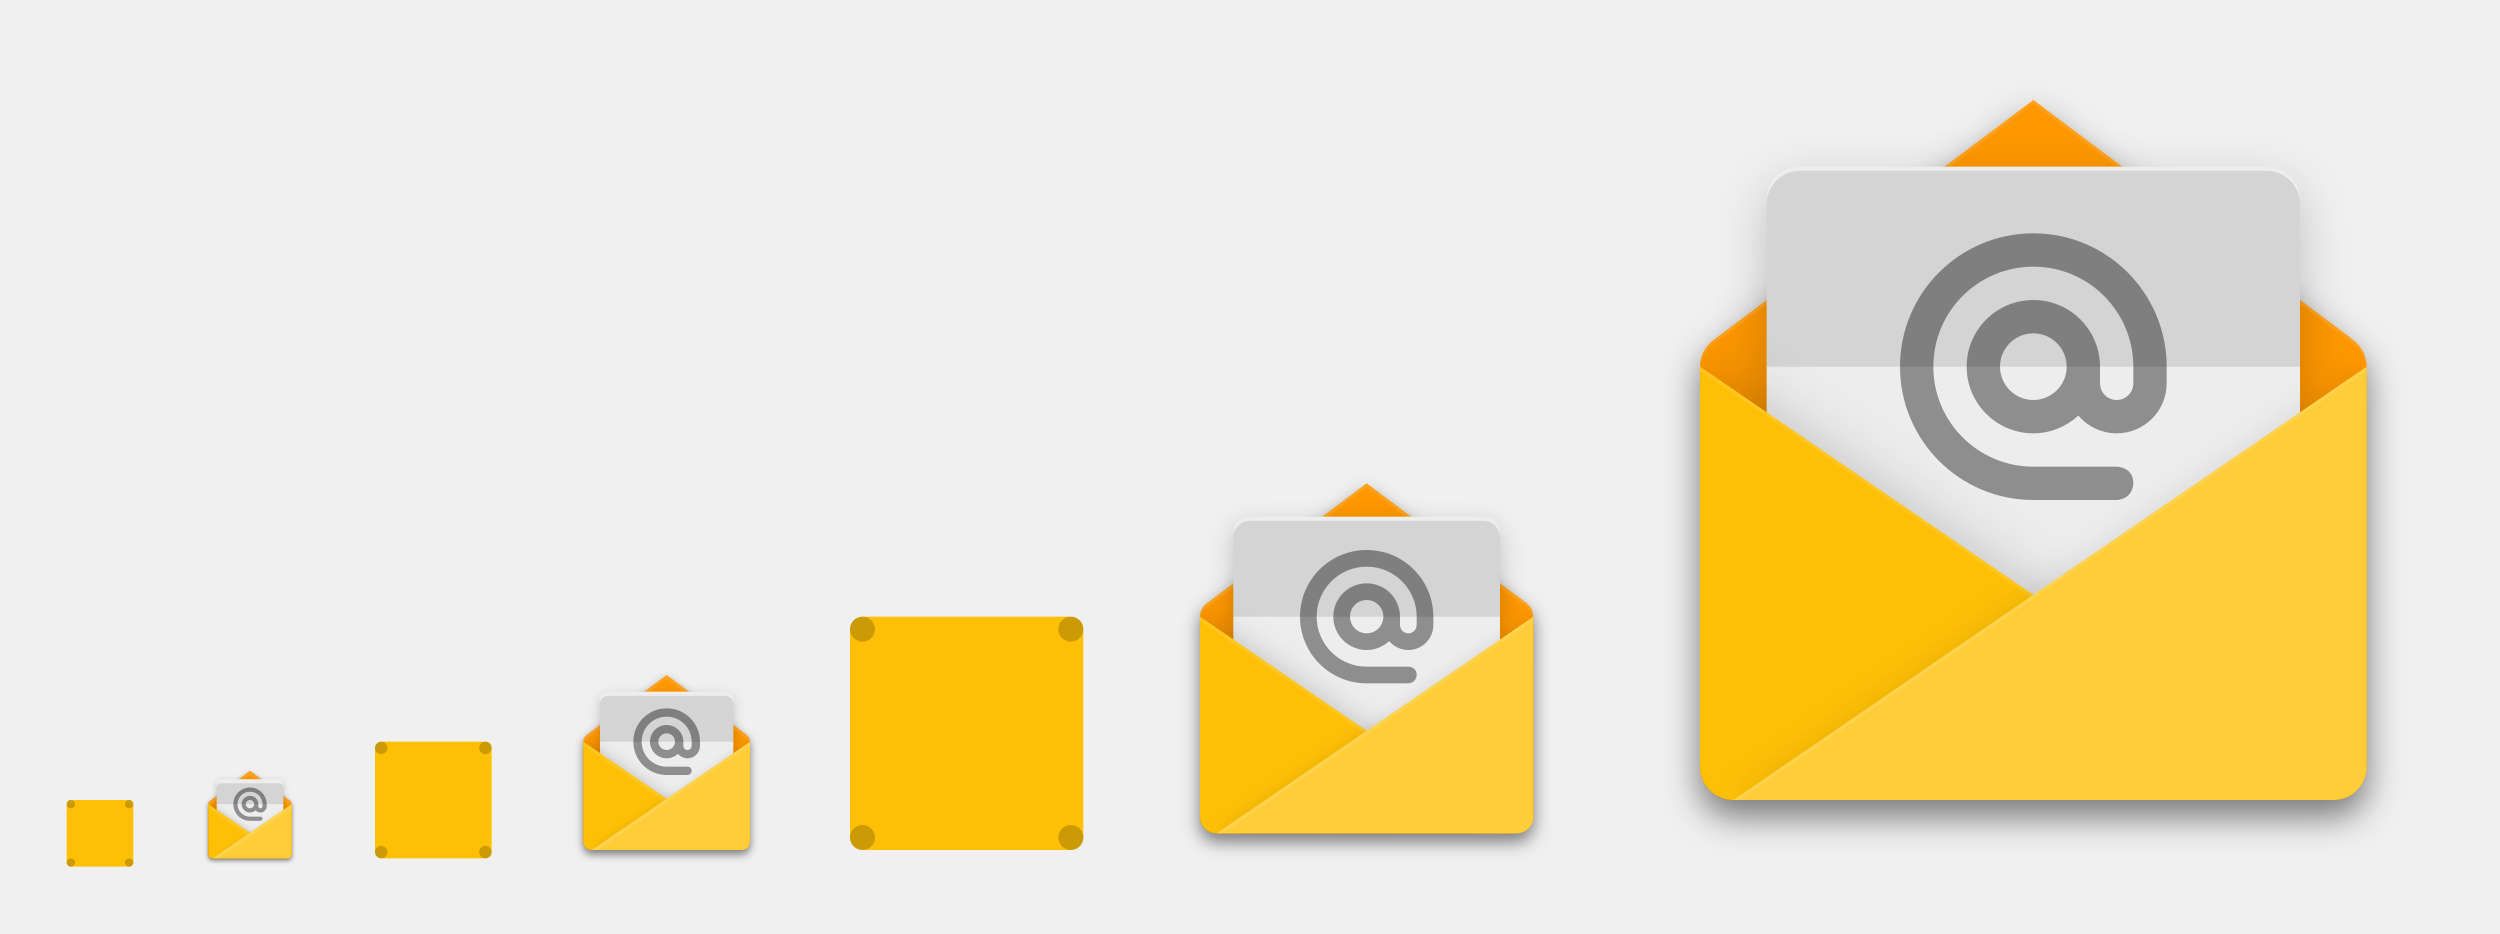
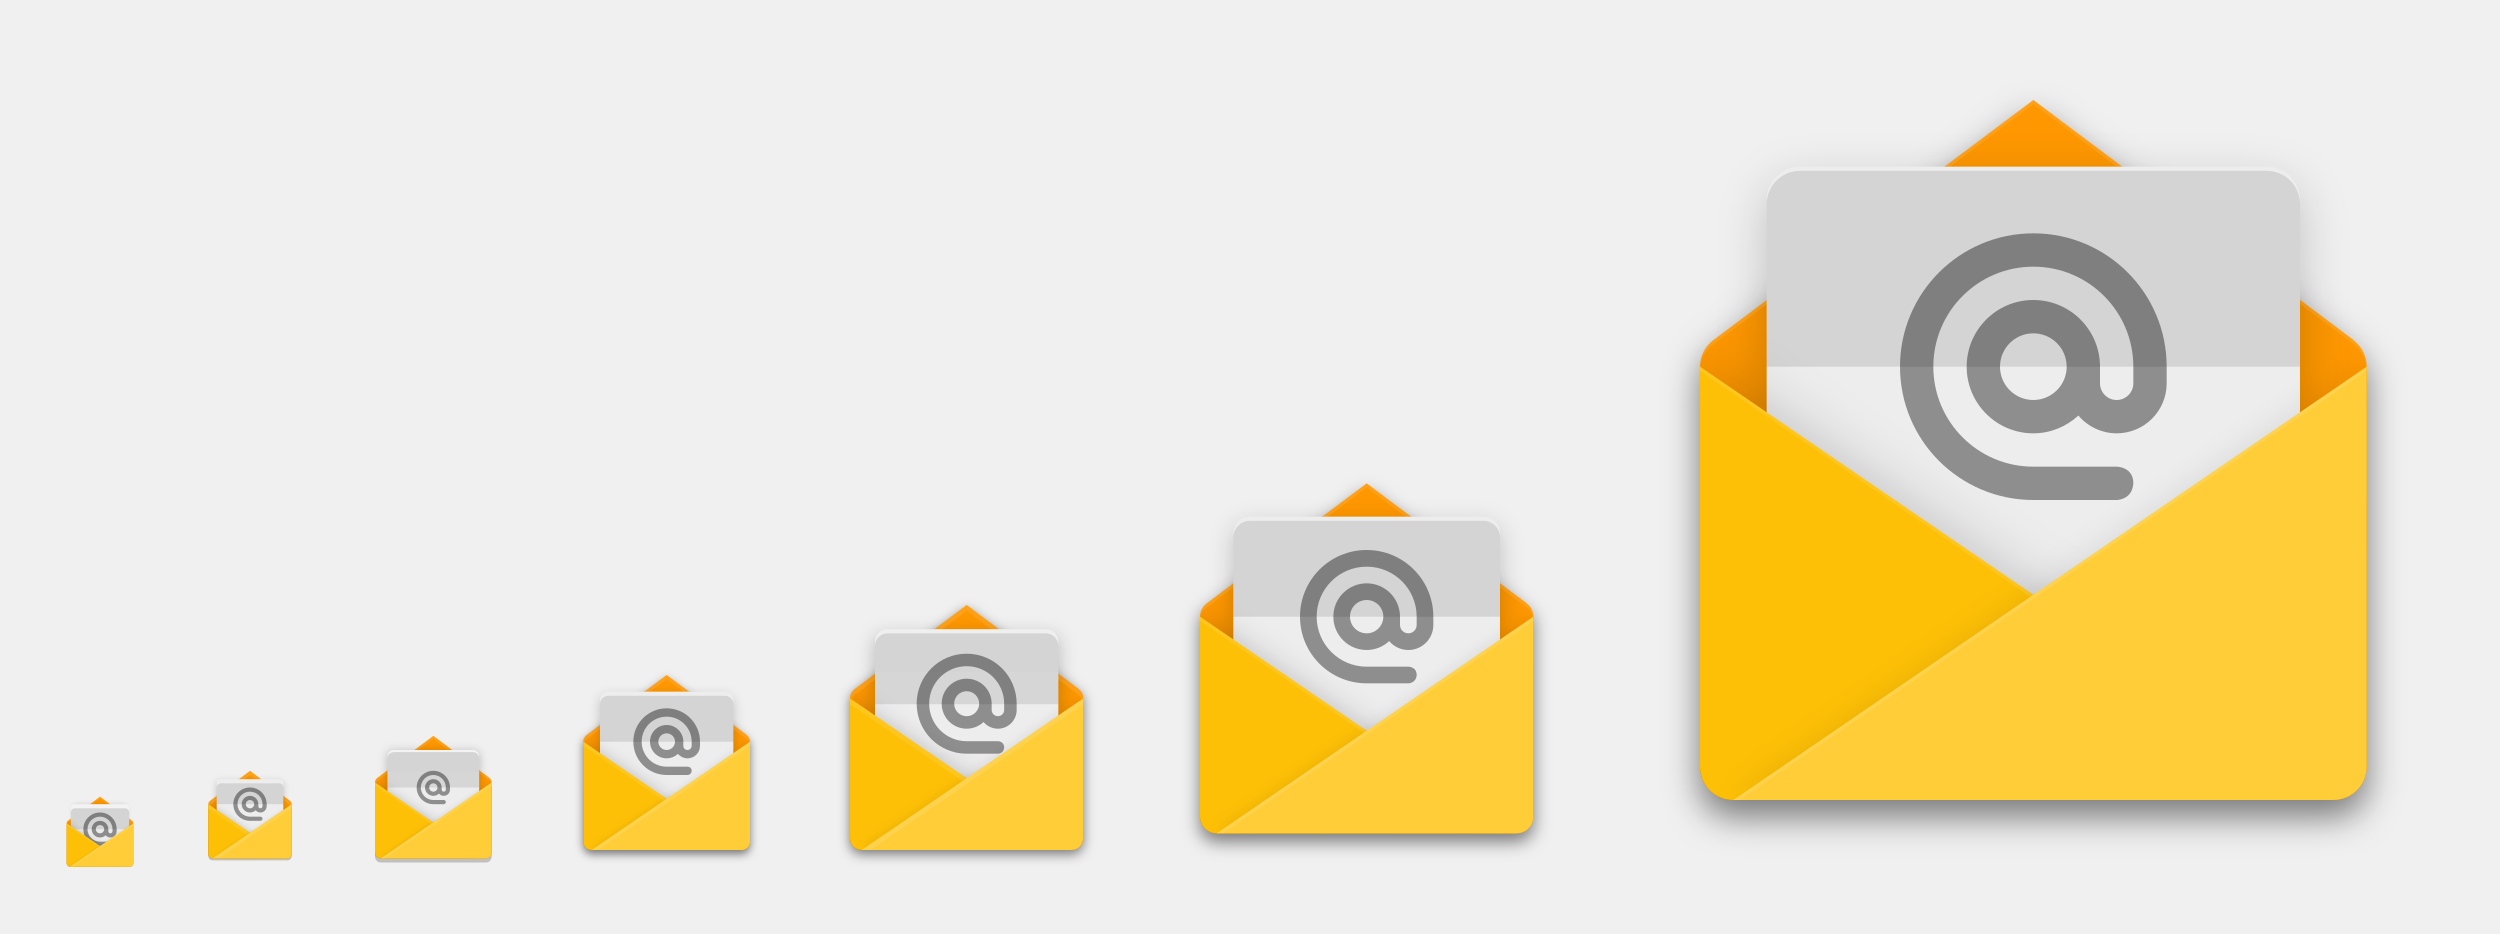
<svg xmlns="http://www.w3.org/2000/svg" width="600" height="224" id="svg11300" version="1.0" style="display:inline;enable-background:new">
  <defs id="defs3">
    <filter style="color-interpolation-filters:sRGB" id="filter4434" x="-0.061" width="1.123" y="-0.059" height="1.117">
      <feGaussianBlur stdDeviation="1.025" id="feGaussianBlur4436" />
    </filter>
    <clipPath clipPathUnits="userSpaceOnUse" id="clipPath4446">
      <path id="path4448" d="m 160,238 -19.09,14.324 c -0.041,0.027 -0.078,0.058 -0.117,0.088 l -0.023,0.018 0,0.002 C 140.304,252.797 140,253.359 140,254 l 0,24 c 0,1.108 0.892,2 2,2 l 36,0 c 1.108,0 2,-0.892 2,-2 l 0,-24 c 0,-0.655 -0.317,-1.229 -0.801,-1.594 l 0.008,-0.012 L 160,238 Z" style="fill:#fe9700;fill-opacity:1;stroke:none" />
    </clipPath>
    <filter style="color-interpolation-filters:sRGB" id="filter4456" x="-0.103" width="1.206" y="-0.144" height="1.288">
      <feGaussianBlur stdDeviation="1.801" id="feGaussianBlur4458" />
    </filter>
    <filter style="color-interpolation-filters:sRGB" id="filter4507" x="-0.109" width="1.218" y="-0.134" height="1.268">
      <feGaussianBlur stdDeviation="1.45" id="feGaussianBlur4509" />
    </filter>
    <filter style="color-interpolation-filters:sRGB" id="filter4524" x="-0.051" width="1.103" y="-0.072" height="1.144">
      <feGaussianBlur stdDeviation="0.9" id="feGaussianBlur4526" />
+     </filter>
+     <filter style="color-interpolation-filters:sRGB" id="filter4405" x="-0.062" width="1.123" y="-0.059" height="1.117">
+       <feGaussianBlur stdDeviation="1.435" id="feGaussianBlur4407" />
    </filter>
  </defs>
  <g style="display:inline" id="layer1" transform="translate(0,-76)">
    <g style="display:none" id="layer7">
      <text y="59.745" xml:space="preserve" x="15.007" style="font-style:normal;font-variant:normal;font-weight:normal;font-stretch:normal;font-size:18px;font-family:'DejaVu Sans';-inkscape-font-specification:'DejaVu Sans';display:inline;fill:#000000;fill-opacity:1;stroke:none;enable-background:new" id="context">
        <tspan style="font-style:normal;font-variant:normal;font-weight:normal;font-stretch:normal;font-family:'DejaVu Sans';-inkscape-font-specification:'DejaVu Sans'" y="59.745" x="15.007" id="tspan3933">apps</tspan>
      </text>
      <text y="59.745" xml:space="preserve" x="142.488" style="font-style:normal;font-variant:normal;font-weight:bold;font-stretch:normal;font-size:18px;line-height:125%;font-family:'DejaVu Sans';-inkscape-font-specification:'DejaVu Sans Bold';text-align:start;writing-mode:lr-tb;text-anchor:start;display:inline;fill:#000000;fill-opacity:1;stroke:none;enable-background:new" id="icon-name">
        <tspan style="font-style:normal;font-variant:normal;font-weight:bold;font-stretch:normal;font-size:18px;font-family:'DejaVu Sans';-inkscape-font-specification:'DejaVu Sans Bold'" y="59.745" x="142.488" id="tspan3937">internet-mail</tspan>
      </text>
      <rect style="display:inline;overflow:visible;visibility:visible;fill:#e9e9e9;fill-opacity:1;fill-rule:nonzero;stroke:none;stroke-width:2;marker:none;enable-background:accumulate" id="rect16x16" width="16" height="16" x="-32" y="268" transform="scale(-1,1)" />
      <rect style="display:inline;overflow:visible;visibility:visible;fill:#e9e9e9;fill-opacity:1;fill-rule:nonzero;stroke:none;stroke-width:2;marker:none;enable-background:accumulate" id="rect24x24" width="24" height="24" x="-72" y="260" transform="scale(-1,1)" />
      <rect style="display:inline;overflow:visible;visibility:visible;fill:#e9e9e9;fill-opacity:1;fill-rule:nonzero;stroke:none;stroke-width:2;marker:none;enable-background:accumulate" id="rect32x32" width="32" height="32" x="-120" y="252" transform="scale(-1,1)" />
      <rect y="236" x="-184" height="48" width="48" id="rect48x48" style="display:inline;overflow:visible;visibility:visible;fill:#e9e9e9;fill-opacity:1;fill-rule:nonzero;stroke:none;stroke-width:2;marker:none;enable-background:accumulate" transform="scale(-1,1)" />
      <rect style="display:inline;overflow:visible;visibility:visible;fill:#e9e9e9;fill-opacity:1;fill-rule:nonzero;stroke:none;stroke-width:2;marker:none;enable-background:accumulate" id="rect256x256" width="192" height="192" x="-584" y="92" transform="scale(-1,1)" />
      <rect y="188" x="-376" height="96" width="96" id="rect3949" style="display:inline;overflow:visible;visibility:visible;fill:#e9e9e9;fill-opacity:1;fill-rule:nonzero;stroke:none;stroke-width:2;marker:none;enable-background:accumulate" transform="scale(-1,1)" />
      <rect style="display:inline;overflow:visible;visibility:visible;fill:#e9e9e9;fill-opacity:1;fill-rule:nonzero;stroke:none;stroke-width:2;marker:none;enable-background:accumulate" id="rect3951" width="64" height="64" x="-264" y="220" transform="scale(-1,1)" />
    </g>
    <g id="layer6" style="display:inline">
-       <rect ry="3" rx="3" y="-260" x="-280" height="56" width="56" id="rect4229" style="fill:#fec006;fill-opacity:1;stroke:none" transform="matrix(0,-1,-1,0,0,0)" />
-       <path d="m 42,8 a 2,2 0 0 1 -2,2 2,2 0 0 1 -2,-2 2,2 0 0 1 2,-2 2,2 0 0 1 2,2 z" id="path4231" style="opacity:0.2;fill:#000000;fill-opacity:1;stroke:none" transform="matrix(1.5,0,0,1.5,197,215)" />
-       <path transform="matrix(1.5,0,0,1.5,147,215)" style="opacity:0.2;fill:#000000;fill-opacity:1;stroke:none" id="path4233" d="m 42,8 a 2,2 0 0 1 -2,2 2,2 0 0 1 -2,-2 2,2 0 0 1 2,-2 2,2 0 0 1 2,2 z" />
-       <path d="m 42,8 a 2,2 0 0 1 -2,2 2,2 0 0 1 -2,-2 2,2 0 0 1 2,-2 2,2 0 0 1 2,2 z" id="path4235" style="opacity:0.2;fill:#000000;fill-opacity:1;stroke:none" transform="matrix(1.5,0,0,1.5,147,265)" />
-       <path transform="matrix(1.5,0,0,1.5,197,265)" style="opacity:0.2;fill:#000000;fill-opacity:1;stroke:none" id="path4237" d="m 42,8 a 2,2 0 0 1 -2,2 2,2 0 0 1 -2,-2 2,2 0 0 1 2,-2 2,2 0 0 1 2,2 z" />
-       <rect transform="matrix(0,-1,-1,0,0,0)" style="fill:#fec006;fill-opacity:1;stroke:none" id="rect4255" width="28" height="28" x="-282" y="-118" rx="1.5" ry="1.5" />
-       <path transform="matrix(0.75,0,0,0.75,86.5,249.5)" style="opacity:0.2;fill:#000000;fill-opacity:1;stroke:none" id="path4257" d="m 42,8 a 2,2 0 0 1 -2,2 2,2 0 0 1 -2,-2 2,2 0 0 1 2,-2 2,2 0 0 1 2,2 z" />
-       <path d="m 42,8 a 2,2 0 0 1 -2,2 2,2 0 0 1 -2,-2 2,2 0 0 1 2,-2 2,2 0 0 1 2,2 z" id="path4259" style="opacity:0.2;fill:#000000;fill-opacity:1;stroke:none" transform="matrix(0.75,0,0,0.75,61.5,249.5)" />
-       <path transform="matrix(0.75,0,0,0.75,61.5,274.5)" style="opacity:0.2;fill:#000000;fill-opacity:1;stroke:none" id="path4261" d="m 42,8 a 2,2 0 0 1 -2,2 2,2 0 0 1 -2,-2 2,2 0 0 1 2,-2 2,2 0 0 1 2,2 z" />
-       <path d="m 42,8 a 2,2 0 0 1 -2,2 2,2 0 0 1 -2,-2 2,2 0 0 1 2,-2 2,2 0 0 1 2,2 z" id="path4263" style="opacity:0.2;fill:#000000;fill-opacity:1;stroke:none" transform="matrix(0.75,0,0,0.75,86.5,274.5)" />
-       <rect transform="matrix(0,-1,-1,0,0,0)" style="display:inline;enable-background:new;fill:#fec006;fill-opacity:1;stroke:none" id="rect4265" width="16" height="16" x="-284" y="-32" rx="1" ry="1" />
-       <path transform="matrix(0.5,0,0,0.5,11,265)" style="display:inline;enable-background:new;opacity:0.2;fill:#000000;fill-opacity:1;stroke:none" id="path4267" d="m 42,8 a 2,2 0 0 1 -2,2 2,2 0 0 1 -2,-2 2,2 0 0 1 2,-2 2,2 0 0 1 2,2 z" />
-       <path d="m 42,8 a 2,2 0 0 1 -2,2 2,2 0 0 1 -2,-2 2,2 0 0 1 2,-2 2,2 0 0 1 2,2 z" id="path4269" style="display:inline;enable-background:new;opacity:0.2;fill:#000000;fill-opacity:1;stroke:none" transform="matrix(0.5,0,0,0.5,-3,265)" />
-       <path transform="matrix(0.5,0,0,0.5,-3,279)" style="display:inline;enable-background:new;opacity:0.2;fill:#000000;fill-opacity:1;stroke:none" id="path4271" d="m 42,8 a 2,2 0 0 1 -2,2 2,2 0 0 1 -2,-2 2,2 0 0 1 2,-2 2,2 0 0 1 2,2 z" />
-       <path d="m 42,8 a 2,2 0 0 1 -2,2 2,2 0 0 1 -2,-2 2,2 0 0 1 2,-2 2,2 0 0 1 2,2 z" id="path4273" style="display:inline;enable-background:new;opacity:0.2;fill:#000000;fill-opacity:1;stroke:none" transform="matrix(0.5,0,0,0.5,11,279)" />
+       <g id="g4425" transform="matrix(0.5,0,0,0.5,-12.00001,142.0002)">
+         <path style="fill:#000000;fill-opacity:1;stroke:none;opacity:0.2" d="m 232,223.2 -26.726,20.054 c -0.058,0.037 -0.11,0.082 -0.164,0.123 l -0.033,0.025 0,0.003 C 204.426,243.916 204,244.704 204,245.6 l 0,33.6 c 0,1.551 1.249,2.8 2.8,2.8 l 50.4,0 c 1.551,0 2.8,-1.249 2.8,-2.8 l 0,-33.6 c 0,-0.917 -0.444,-1.721 -1.121,-2.231 l 0.011,-0.016 L 232,223.2 Z" id="path4459" />
+         <path id="path4428" d="m 232,221.2 -26.726,20.054 c -0.058,0.037 -0.11,0.082 -0.164,0.123 l -0.033,0.025 0,0.003 C 204.426,241.916 204,242.704 204,243.6 l 0,33.6 c 0,1.551 1.249,2.8 2.8,2.8 l 50.4,0 c 1.551,0 2.8,-1.249 2.8,-2.8 l 0,-33.6 c 0,-0.917 -0.444,-1.721 -1.121,-2.231 l 0.011,-0.016 L 232,221.2 Z" style="fill:#fe9700;fill-opacity:1;stroke:none" />
+         <rect style="opacity:0.2;fill:#000000;fill-opacity:1;stroke:none;stroke-width:2;stroke-linecap:round;stroke-linejoin:miter;stroke-miterlimit:4;stroke-dasharray:none;stroke-opacity:1;filter:url(#filter4507)" id="rect4430" width="32" height="26" x="144" y="243" rx="2" ry="2" transform="matrix(1.4,0,0,1.4,8.000008,-112)" />
+         <path id="path4433" d="m 232,221.2 -26.726,20.054 c -0.058,0.037 -0.11,0.082 -0.164,0.123 l -0.033,0.025 0,0.003 C 204.426,241.916 204,242.704 204,243.6 l 0,1.4 c 0,-0.897 0.425,-1.684 1.077,-2.196 l 0,-0.003 0.033,-0.025 c 0.054,-0.042 0.107,-0.086 0.164,-0.123 L 232,222.6 l 26.89,20.152 -0.011,0.016 c 0.678,0.51 1.121,1.314 1.121,2.231 l 0,-1.4 c 0,-0.917 -0.444,-1.721 -1.121,-2.231 l 0.011,-0.016 L 232,221.2 Z" style="opacity:0.1;fill:#ffffff;fill-opacity:1;stroke:none" />
+         <rect ry="2.998" rx="3" y="228" x="210" height="36" width="44" id="rect4435" style="opacity:1;fill:#ebebeb;fill-opacity:1;stroke:none;stroke-width:2;stroke-linecap:round;stroke-linejoin:miter;stroke-miterlimit:4;stroke-dasharray:none;stroke-opacity:1" />
+         <path style="display:inline;opacity:0.1;fill:#ffffff;fill-opacity:1;stroke:none;enable-background:new" d="m 210,254.742 c 0,1.524 1.227,2.75 2.75,2.75 l 38.5,0 c 1.524,0 2.75,-1.226 2.75,-2.75 l 0,-16.462 -44,0 z" id="path4437" />
+         <path clip-path="url(#clipPath4446)" style="opacity:0.2;fill:#000000;fill-opacity:1;stroke:none;filter:url(#filter4456)" d="m 140,254 38,26 -40,4 c -1.103,0.11 -2.157,-0.903 -2,-2 z" id="path4439" transform="matrix(1.4,0,0,1.4,8.000008,-112)" />
+         <path id="path4441" d="m 204,243.6 53.2,36.4 -50.2,0 c -0.2,0 -3,0 -3,-3 z" style="fill:#fec006;fill-opacity:1;stroke:none" />
+         <path transform="matrix(-1.4,0,0,1.4,456,-112)" id="path4443" d="m 140,254 38,26 -40,4 c -1.103,0.11 -2.157,-0.903 -2,-2 z" style="opacity:0.1;fill:#000000;fill-opacity:1;stroke:none;filter:url(#filter4524)" clip-path="url(#clipPath4446)" />
+         <path id="path4445" d="m 257,280 c 3,0 3,-3 3,-3 l 0,-33.4 0,0 -53.2,36.4 z" style="fill:#fecd38;fill-opacity:1;stroke:none" />
+         <path id="path4447" d="m 260,243.6 -53.2,36.4 2.045,0 L 260,245 l 0,-1.4 z" style="opacity:0.1;fill:#ffffff;fill-opacity:1;stroke:none" />
+         <path id="path4449" d="m 204,243.6 0,1.4 26.977,18.457 L 232,262.757 Z" style="opacity:0.1;fill:#ffffff;fill-opacity:1;stroke:none" />
+         <path style="opacity:0.1;fill:#000000;fill-opacity:1;stroke:none;stroke-width:2;stroke-linecap:round;stroke-linejoin:miter;stroke-miterlimit:4;stroke-dasharray:none;stroke-opacity:1" d="m 213,229 c -1.662,0 -3,1.337 -3,2.998 l 0,14.002 44,0 0,-14.002 c 0,-1.661 -1.338,-2.998 -3,-2.998 l -38,0 z" id="path4453" />
+         <path style="opacity:0.4;fill:#ffffff;fill-opacity:1;stroke:none;stroke-width:2;stroke-linecap:round;stroke-linejoin:miter;stroke-miterlimit:4;stroke-dasharray:none;stroke-opacity:1" d="m 213,228 c -1.662,0 -3,1.337 -3,2.998 l 0,1 c 0,-1.661 1.338,-2.998 3,-2.998 l 38,0 c 1.662,0 3,1.337 3,2.998 l 0,-1 c 0,-1.661 -1.338,-2.998 -3,-2.998 l -38,0 z" id="path4455" />
+       </g>
+       <path style="fill:#000000;fill-opacity:1;stroke:none;filter:url(#filter4405);opacity:0.5" d="m 232,222.199 -26.727,20.055 c -0.058,0.037 -0.11,0.082 -0.164,0.123 l -0.031,0.025 0,0.002 C 204.426,242.916 204,243.703 204,244.6 L 204,278 l 0,0.201 c 0,0.1 0.019,0.194 0.029,0.291 0.002,0.017 0.004,0.034 0.006,0.051 0.017,0.139 0.042,0.274 0.078,0.406 0.014,0.056 0.032,0.106 0.049,0.158 0.025,0.074 0.045,0.151 0.076,0.223 0.19,0.467 0.481,0.791 0.801,1.033 0.482,0.392 1.089,0.637 1.762,0.637 l 0.199,0 1.846,0 48.354,0 C 258.75,281 260,279.752 260,278.201 L 260,246 l 0,-1.4 c 0,-0.917 -0.444,-1.72 -1.121,-2.23 l 0.012,-0.016 L 232,222.201 l 0,-0.002 z" id="path4382" />
      <path style="opacity:0.5;fill:#000000;fill-opacity:1;stroke:none;filter:url(#filter4434)" d="m 160,239 -19.09,14.324 c -0.041,0.027 -0.078,0.058 -0.117,0.088 l -0.023,0.018 0,0.002 C 140.304,253.797 140,254.359 140,255 l 0,24 c 0,1.108 0.892,2 2,2 l 36,0 c 1.108,0 2,-0.892 2,-2 l 0,-24 c 0,-0.655 -0.317,-1.229 -0.801,-1.594 l 0.008,-0.012 L 160,239 Z" id="path4553" transform="matrix(2,0,0,2,8,-284)" />
      <path id="path4555" d="m 328,192 -38.18,28.648 c -0.082,0.053 -0.157,0.117 -0.234,0.176 l -0.047,0.035 0,0.004 C 288.608,221.594 288,222.719 288,224 l 0,48 c 0,2.216 1.784,4 4,4 l 72,0 c 2.216,0 4,-1.784 4,-4 l 0,-48 c 0,-1.31 -0.634,-2.459 -1.602,-3.188 l 0.016,-0.023 L 328,192 Z" style="fill:#fe9700;fill-opacity:1;stroke:none" />
      <rect style="opacity:0.2;fill:#000000;fill-opacity:1;stroke:none;stroke-width:2;stroke-linecap:round;stroke-linejoin:miter;stroke-miterlimit:4;stroke-dasharray:none;stroke-opacity:1;filter:url(#filter4507)" id="rect4557" width="32" height="26" x="144" y="243" rx="2" ry="2" transform="matrix(2,0,0,2,8,-284)" />
      <path style="opacity:0.1;fill:#ffffff;fill-opacity:1;stroke:none" d="M 328 116 L 289.82 144.648 C 289.738 144.702 289.664 144.765 289.586 144.824 L 289.539 144.859 L 289.539 144.863 C 288.608 145.594 288 146.719 288 148 L 288 149 C 288 147.719 288.608 146.594 289.539 145.863 L 289.539 145.859 L 289.586 145.824 C 289.664 145.765 289.738 145.702 289.82 145.648 L 328 117 L 366.414 145.789 L 366.398 145.812 C 367.366 146.541 368 147.69 368 149 L 368 148 C 368 146.69 367.366 145.541 366.398 144.812 L 366.414 144.789 L 328 116 z " transform="translate(0,76)" id="path4559" />
      <rect ry="4" rx="4" y="200" x="296" height="52" width="64" id="rect4561" style="opacity:1;fill:#ebebeb;fill-opacity:1;stroke:none;stroke-width:2;stroke-linecap:round;stroke-linejoin:miter;stroke-miterlimit:4;stroke-dasharray:none;stroke-opacity:1" />
      <path style="display:inline;opacity:0.1;fill:#ffffff;fill-opacity:1;stroke:none;enable-background:new" d="m 296,248 c 0,2.216 1.784,4 4,4 l 56,0 c 2.216,0 4,-1.784 4,-4 l 0,-23.945 -64,0 z" id="path4563" />
      <path clip-path="url(#clipPath4446)" style="opacity:0.2;fill:#000000;fill-opacity:1;stroke:none;filter:url(#filter4456)" d="m 140,254 38,26 -40,4 c -1.103,0.11 -2.157,-0.903 -2,-2 z" id="path4565" transform="matrix(2,0,0,2,8,-284)" />
      <path id="path4567" d="m 288,224 76,52 -72,0 c -2.216,0 -4,-1.784 -4,-4 z" style="fill:#fec006;fill-opacity:1;stroke:none" />
      <path transform="matrix(-2,0,0,2,648,-284)" id="path4569" d="m 140,254 38,26 -40,4 c -1.103,0.11 -2.157,-0.903 -2,-2 z" style="opacity:0.1;fill:#000000;fill-opacity:1;stroke:none;filter:url(#filter4524)" clip-path="url(#clipPath4446)" />
      <path id="path4571" d="m 364,276 c 2.216,0 4,-1.784 4,-4 l 0,-48 0,0 -76,52 z" style="fill:#fecd38;fill-opacity:1;stroke:none" />
      <path style="opacity:0.1;fill:#ffffff;fill-opacity:1;stroke:none;stroke-width:2;stroke-linecap:round;stroke-linejoin:miter;stroke-miterlimit:4;stroke-dasharray:none;stroke-opacity:1" d="M 300 124 C 297.784 124 296 125.784 296 128 L 296 129 C 296 126.784 297.784 125 300 125 L 356 125 C 358.216 125 360 126.784 360 129 L 360 128 C 360 125.784 358.216 124 356 124 L 300 124 z " transform="translate(0,76)" id="path4573" />
      <path id="path4575" d="m 296,205 c 0,-2.216 1.784,-4 4,-4 l 56,0 c 2.216,0 4,1.784 4,4 l 0,19 -64,0 z" style="display:inline;opacity:0.1;fill:#000000;fill-opacity:1;stroke:none;enable-background:new" />
      <path style="opacity:0.1;fill:#ffffff;fill-opacity:1;stroke:none" d="M 368 148 L 292 200 L 293.461 200 L 368 149 L 368 148 z " transform="translate(0,76)" id="path4577" />
      <path style="opacity:0.1;fill:#ffffff;fill-opacity:1;stroke:none" d="M 288 148 L 288 149 L 327.27 175.867 L 328 175.367 L 288 148 z " transform="translate(0,76)" id="path4579" />
      <path id="path4581" d="m 328,208 c -8.837,0 -16,7.163 -16,16 0,8.837 7.163,16 16,16 l 10,0 c 0,0 1.875,0 2,-2 0,-2 -2,-2 -2,-2 l -10,0 c -6.627,0 -12,-5.373 -12,-12 0,-6.627 5.373,-12 12,-12 6.627,0 12,5.373 12,12 l 0,2 c 0,1.105 -0.895,2 -2,2 -1.105,0 -2,-0.895 -2,-2 l 0,-2 c 0,-4.418 -3.582,-8 -8,-8 -4.418,0 -8,3.582 -8,8 0,4.418 3.582,8 8,8 2.092,0 3.981,-0.822 5.406,-2.137 1.141,1.355 2.822,2.138 4.594,2.137 3.314,0 6,-2.686 6,-6 l 0,-2 c 0,-8.837 -7.163,-16 -16,-16 z m 0,12 c 2.209,0 4,1.791 4,4 0,2.209 -1.791,4 -4,4 -2.209,0 -4,-1.791 -4,-4 0,-2.209 1.791,-4 4,-4 z" style="opacity:0.4;fill:#000000;fill-opacity:1;stroke:none;stroke-width:2;stroke-linecap:round;stroke-linejoin:miter;stroke-miterlimit:4;stroke-dasharray:none;stroke-opacity:1" />
      <path id="path4591" d="m 160,239 -19.09,14.324 c -0.041,0.027 -0.078,0.058 -0.117,0.088 l -0.023,0.018 0,0.002 C 140.304,253.797 140,254.359 140,255 l 0,24 c 0,1.108 0.892,2 2,2 l 36,0 c 1.108,0 2,-0.892 2,-2 l 0,-24 c 0,-0.655 -0.317,-1.229 -0.801,-1.594 l 0.008,-0.012 L 160,239 Z" style="opacity:0.5;fill:#000000;fill-opacity:1;stroke:none;filter:url(#filter4434)" transform="matrix(4,0,0,4,-152,-852)" />
      <path style="fill:#fe9700;fill-opacity:1;stroke:none" d="m 488,100 -76.359,57.297 c -0.164,0.107 -0.313,0.233 -0.469,0.352 l -0.094,0.07 0,0.008 C 409.216,159.189 408,161.438 408,164 l 0,96 c 0,4.432 3.568,8 8,8 l 144,0 c 4.432,0 8,-3.568 8,-8 l 0,-96 c 0,-2.62 -1.268,-4.917 -3.203,-6.375 l 0.032,-0.047 L 488,100 Z" id="path4593" />
      <rect ry="2" rx="2" y="243" x="144" height="26" width="32" id="rect4595" style="opacity:0.2;fill:#000000;fill-opacity:1;stroke:none;stroke-width:2;stroke-linecap:round;stroke-linejoin:miter;stroke-miterlimit:4;stroke-dasharray:none;stroke-opacity:1;filter:url(#filter4507)" transform="matrix(4,0,0,4,-152,-852)" />
      <path style="opacity:0.1;fill:#ffffff;fill-opacity:1;stroke:none" d="M 488 24 L 411.641 81.297 C 411.476 81.404 411.327 81.53 411.172 81.648 L 411.078 81.719 L 411.078 81.727 C 409.216 83.188 408 85.438 408 88 L 408 89 C 408 86.438 409.216 84.188 411.078 82.727 L 411.078 82.719 L 411.172 82.648 C 411.327 82.53 411.476 82.404 411.641 82.297 L 488 25 L 564.828 82.578 L 564.797 82.625 C 566.732 84.083 568 86.38 568 89 L 568 88 C 568 85.38 566.732 83.083 564.797 81.625 L 564.828 81.578 L 488 24 z " transform="translate(0,76)" id="path4597" />
      <rect style="opacity:1;fill:#ebebeb;fill-opacity:1;stroke:none;stroke-width:2;stroke-linecap:round;stroke-linejoin:miter;stroke-miterlimit:4;stroke-dasharray:none;stroke-opacity:1" id="rect4599" width="128" height="104" x="424" y="116" rx="8" ry="8" />
      <path id="path4601" d="m 424,212 c 0,4.432 3.568,8 8,8 l 112,0 c 4.432,0 8,-3.568 8,-8 l 0,-47.889 -128,0 z" style="display:inline;opacity:0.1;fill:#ffffff;fill-opacity:1;stroke:none;enable-background:new" />
      <path id="path4603" d="m 140,254 38,26 -40,4 c -1.103,0.11 -2.157,-0.903 -2,-2 z" style="opacity:0.2;fill:#000000;fill-opacity:1;stroke:none;filter:url(#filter4456)" clip-path="url(#clipPath4446)" transform="matrix(4,0,0,4,-152,-852)" />
      <path style="fill:#fec006;fill-opacity:1;stroke:none" d="m 408,164 152,104 -144,0 c -4.432,0 -8,-3.568 -8,-8 z" id="path4605" />
      <path clip-path="url(#clipPath4446)" style="opacity:0.1;fill:#000000;fill-opacity:1;stroke:none;filter:url(#filter4524)" d="m 140,254 38,26 -40,4 c -1.103,0.11 -2.157,-0.903 -2,-2 z" id="path4607" transform="matrix(-4,0,0,4,1128,-852)" />
      <path style="fill:#fecd38;fill-opacity:1;stroke:none" d="m 560,268 c 4.432,0 8,-3.568 8,-8 l 0,-96 0,0 -152,104 z" id="path4609" />
      <path style="display:inline;opacity:0.1;fill:#000000;fill-opacity:1;stroke:none;enable-background:new" d="m 424,125 c 0,-4.432 3.568,-8 8,-8 l 112,0 c 4.432,0 8,3.568 8,8 l 0,39 -128,0 z" id="path4613" />
      <path style="opacity:0.1;fill:#ffffff;fill-opacity:1;stroke:none" d="M 568 88 L 416 192 L 417.461 192 L 568 89 L 568 88 z " transform="translate(0,76)" id="path4615" />
      <path style="opacity:0.1;fill:#ffffff;fill-opacity:1;stroke:none" d="M 408 88 L 408 89 L 487.27 143.234 L 488 142.734 L 408 88 z " transform="translate(0,76)" id="path4617" />
      <path style="opacity:0.4;fill:#000000;fill-opacity:1;stroke:none;stroke-width:2;stroke-linecap:round;stroke-linejoin:miter;stroke-miterlimit:4;stroke-dasharray:none;stroke-opacity:1" d="m 488,132 c -17.673,0 -32,14.327 -32,32 0,17.673 14.327,32 32,32 l 20,0 c 0,0 3.75,0 4,-4 0,-4 -4,-4 -4,-4 l -20,0 c -13.255,0 -24,-10.745 -24,-24 0,-13.255 10.745,-24 24,-24 13.255,0 24,10.745 24,24 l 0,4 c 0,2.209 -1.791,4 -4,4 -2.209,0 -4,-1.791 -4,-4 l 0,-4 c 0,-8.837 -7.163,-16 -16,-16 -8.837,0 -16,7.163 -16,16 0,8.837 7.163,16 16,16 4.185,0 7.961,-1.644 10.812,-4.273 2.281,2.711 5.644,4.275 9.188,4.273 6.627,0 12,-5.373 12,-12 l 0,-4 c 0,-17.673 -14.327,-32 -32,-32 z m 0,24 c 4.418,0 8,3.582 8,8 0,4.418 -3.582,8 -8,8 -4.418,0 -8,-3.582 -8,-8 0,-4.418 3.582,-8 8,-8 z" id="path4619" />
      <path style="opacity:0.1;fill:#ffffff;fill-opacity:1;stroke:none;stroke-width:2;stroke-linecap:round;stroke-linejoin:miter;stroke-miterlimit:4;stroke-dasharray:none;stroke-opacity:1" d="M 432 40 C 427.568 40 424 43.568 424 48 L 424 49 C 424 44.568 427.568 41 432 41 L 544 41 C 548.432 41 552 44.568 552 49 L 552 48 C 552 43.568 548.432 40 544 40 L 432 40 z " transform="translate(0,76)" id="path4611" />
      <path id="path4432" d="m 160,239 -19.09,14.324 c -0.041,0.027 -0.078,0.058 -0.117,0.088 l -0.023,0.018 0,0.002 C 140.304,253.797 140,254.359 140,255 l 0,24 c 0,1.108 0.892,2 2,2 l 36,0 c 1.108,0 2,-0.892 2,-2 l 0,-24 c 0,-0.655 -0.317,-1.229 -0.801,-1.594 l 0.008,-0.012 L 160,239 Z" style="opacity:0.5;fill:#000000;fill-opacity:1;stroke:none;filter:url(#filter4434)" />
      <path style="fill:#fe9700;fill-opacity:1;stroke:none" d="m 160,238 -19.09,14.324 c -0.041,0.027 -0.078,0.058 -0.117,0.088 l -0.023,0.018 0,0.002 C 140.304,252.797 140,253.359 140,254 l 0,24 c 0,1.108 0.892,2 2,2 l 36,0 c 1.108,0 2,-0.892 2,-2 l 0,-24 c 0,-0.655 -0.317,-1.229 -0.801,-1.594 l 0.008,-0.012 L 160,238 Z" id="rect4388" />
      <rect ry="2" rx="2" y="243" x="144" height="26" width="32" id="rect4505" style="opacity:0.2;fill:#000000;fill-opacity:1;stroke:none;stroke-width:2;stroke-linecap:round;stroke-linejoin:miter;stroke-miterlimit:4;stroke-dasharray:none;stroke-opacity:1;filter:url(#filter4507)" />
      <path style="opacity:0.1;fill:#ffffff;fill-opacity:1;stroke:none" d="m 160,238 -19.09,14.324 c -0.041,0.027 -0.078,0.058 -0.117,0.088 l -0.023,0.018 0,0.002 C 140.304,252.797 140,253.359 140,254 l 0,1 c 0,-0.641 0.304,-1.203 0.77,-1.568 l 0,-0.002 0.023,-0.018 c 0.039,-0.03 0.076,-0.061 0.117,-0.088 L 160,239 l 19.207,14.395 -0.008,0.012 C 179.683,253.771 180,254.345 180,255 l 0,-1 c 0,-0.655 -0.317,-1.229 -0.801,-1.594 l 0.008,-0.012 L 160,238 Z" id="path4417" />
      <rect style="opacity:1;fill:#ebebeb;fill-opacity:1;stroke:none;stroke-width:2;stroke-linecap:round;stroke-linejoin:miter;stroke-miterlimit:4;stroke-dasharray:none;stroke-opacity:1" id="rect4386" width="32" height="26" x="144" y="242" rx="2" ry="2" />
      <path id="path4294" d="m 144,266 c 0,1.108 0.892,2 2,2 l 28,0 c 1.108,0 2,-0.892 2,-2 l 0,-11.972 -32,0 z" style="display:inline;opacity:0.1;fill:#ffffff;fill-opacity:1;stroke:none;enable-background:new" />
      <path id="path4440" d="m 140,254 38,26 -40,4 c -1.103,0.11 -2.157,-0.903 -2,-2 z" style="opacity:0.2;fill:#000000;fill-opacity:1;stroke:none;filter:url(#filter4456)" clip-path="url(#clipPath4446)" />
      <path style="fill:#fec006;fill-opacity:1;stroke:none" d="m 140,254 38,26 -36,0 c -1.108,0 -2,-0.892 -2,-2 z" id="rect4203" />
      <path clip-path="url(#clipPath4446)" style="opacity:0.1;fill:#000000;fill-opacity:1;stroke:none;filter:url(#filter4524)" d="m 140,254 38,26 -40,4 c -1.103,0.11 -2.157,-0.903 -2,-2 z" id="path4450" transform="matrix(-1,0,0,1,320,0)" />
      <path style="fill:#fecd38;fill-opacity:1;stroke:none" d="m 178,280 c 1.108,0 2,-0.892 2,-2 l 0,-24 0,0 -38,26 z" id="rect4378" />
      <path style="opacity:0.1;fill:#ffffff;fill-opacity:1;stroke:none;stroke-width:2;stroke-linecap:round;stroke-linejoin:miter;stroke-miterlimit:4;stroke-dasharray:none;stroke-opacity:1" d="m 146,242 c -1.108,0 -2,0.892 -2,2 l 0,1 c 0,-1.108 0.892,-2 2,-2 l 28,0 c 1.108,0 2,0.892 2,2 l 0,-1 c 0,-1.108 -0.892,-2 -2,-2 z" id="rect4396" />
      <path style="display:inline;opacity:0.1;fill:#000000;fill-opacity:1;stroke:none;enable-background:new" d="m 144,245 c 0,-1.108 0.892,-2 2,-2 l 28,0 c 1.108,0 2,0.892 2,2 l 0,9 -32,0 z" id="path4412" />
      <path style="opacity:0.1;fill:#ffffff;fill-opacity:1;stroke:none" d="m 180,254 -38,26 1.461,0 L 180,255 l 0,-1 z" id="path4422" />
      <path style="opacity:0.1;fill:#ffffff;fill-opacity:1;stroke:none" d="m 140,254 0,1 19.27,13.184 0.73,-0.5 z" id="path4427" />
      <path style="opacity:0.4;fill:#000000;fill-opacity:1;stroke:none;stroke-width:2;stroke-linecap:round;stroke-linejoin:miter;stroke-miterlimit:4;stroke-dasharray:none;stroke-opacity:1" d="m 160,246 c -4.418,0 -8,3.582 -8,8 0,4.418 3.582,8 8,8 l 5,0 c 0,0 0.938,0 1,-1 0,-1 -1,-1 -1,-1 l -5,0 c -3.314,0 -6,-2.686 -6,-6 0,-3.314 2.686,-6 6,-6 3.314,0 6,2.686 6,6 l 0,1 c 0,0.552 -0.448,1 -1,1 -0.552,0 -1,-0.448 -1,-1 l 0,-1 c 0,-2.209 -1.791,-4 -4,-4 -2.209,0 -4,1.791 -4,4 0,2.209 1.791,4 4,4 1.046,0 1.99,-0.411 2.703,-1.068 0.57,0.678 1.411,1.069 2.297,1.068 1.657,0 3,-1.343 3,-3 l 0,-1 c 0,-4.418 -3.582,-8 -8,-8 z m 0,6 c 1.105,0 2,0.895 2,2 0,1.105 -0.895,2 -2,2 -1.105,0 -2,-0.895 -2,-2 0,-1.105 0.895,-2 2,-2 z" id="path4469" />
-       <path style="opacity:0.5;fill:#000000;fill-opacity:1;stroke:none;filter:url(#filter4434)" d="m 160,239 -19.09,14.324 c -0.041,0.027 -0.078,0.058 -0.117,0.088 l -0.023,0.018 0,0.002 C 140.304,253.797 140,254.359 140,255 l 0,24 c 0,1.108 0.892,2 2,2 l 36,0 c 1.108,0 2,-0.892 2,-2 l 0,-24 c 0,-0.655 -0.317,-1.229 -0.801,-1.594 l 0.008,-0.012 L 160,239 Z" id="path4742" transform="matrix(0.5,0,0,0.5,-20,142)" />
+       <path style="opacity:0.2;fill:#000000;fill-opacity:1;stroke:none" d="m 160,239 -19.09,14.324 c -0.041,0.027 -0.078,0.058 -0.117,0.088 l -0.023,0.018 0,0.002 C 140.304,253.797 140,254.359 140,255 l 0,24 c 0,1.108 0.892,2 2,2 l 36,0 c 1.108,0 2,-0.892 2,-2 l 0,-24 c 0,-0.655 -0.317,-1.229 -0.801,-1.594 l 0.008,-0.012 L 160,239 Z" id="path4742" transform="matrix(0.5,0,0,0.5,-20,142)" />
      <path id="path4744" d="m 60,261 -9.545,7.162 c -0.021,0.013 -0.039,0.029 -0.059,0.044 l -0.012,0.009 0,0.001 C 50.152,268.399 50,268.68 50,269 l 0,12 c 0,0.554 0.446,1 1,1 l 18,0 c 0.554,0 1,-0.446 1,-1 l 0,-12 c 0,-0.328 -0.158,-0.615 -0.4,-0.797 l 0.004,-0.006 L 60,261 Z" style="fill:#fe9700;fill-opacity:1;stroke:none" />
      <rect style="opacity:0.2;fill:#000000;fill-opacity:1;stroke:none;stroke-width:2;stroke-linecap:round;stroke-linejoin:miter;stroke-miterlimit:4;stroke-dasharray:none;stroke-opacity:1;filter:url(#filter4507)" id="rect4746" width="32" height="26" x="144" y="243" rx="2" ry="2" transform="matrix(0.5,0,0,0.5,-20,142)" />
      <path style="opacity:0.1;fill:#ffffff;fill-opacity:1;stroke:none" d="M 60 185 L 50.455 192.162 C 50.435 192.176 50.416 192.19 50.396 192.205 L 50.385 192.215 L 50.385 192.217 C 50.152 192.399 50 192.68 50 193 L 50 193.5 L 50 194 C 50 193.68 50.152 193.398 50.385 193.215 L 50.396 193.205 C 50.416 193.19 50.435 193.175 50.455 193.162 L 60 186 L 69.604 193.197 L 69.6 193.203 C 69.842 193.385 70 193.673 70 194 L 70 193.5 L 70 193 C 70 192.673 69.842 192.385 69.6 192.203 L 69.604 192.197 L 60 185 z " transform="translate(0,76)" id="path4748" />
      <rect ry="1" rx="1" y="263" x="52" height="13" width="16" id="rect4750" style="opacity:1;fill:#ebebeb;fill-opacity:1;stroke:none;stroke-width:2;stroke-linecap:round;stroke-linejoin:miter;stroke-miterlimit:4;stroke-dasharray:none;stroke-opacity:1" />
      <path style="display:inline;opacity:0.1;fill:#ffffff;fill-opacity:1;stroke:none;enable-background:new" d="m 52,275 c 0,0.554 0.446,1 1,1 l 14,0 c 0.554,0 1,-0.446 1,-1 l 0,-5.986 -16,0 z" id="path4752" />
      <path clip-path="url(#clipPath4446)" style="opacity:0.2;fill:#000000;fill-opacity:1;stroke:none;filter:url(#filter4456)" d="m 140,254 38,26 -40,4 c -1.103,0.11 -2.157,-0.903 -2,-2 z" id="path4754" transform="matrix(0.5,0,0,0.5,-20,142)" />
      <path id="path4756" d="m 50,269 19,13 -18,0 c -0.554,0 -1,-0.446 -1,-1 z" style="fill:#fec006;fill-opacity:1;stroke:none" />
      <path style="opacity:0.1;fill:#ffffff;fill-opacity:1;stroke:none" d="M 50 193 L 50 193.5 L 50 194 L 59.635 200.592 L 60 200.342 L 59.635 200.092 L 60 199.842 L 50 193 z " transform="translate(0,76)" id="path4768" />
      <path transform="matrix(-0.5,0,0,0.5,140,142)" id="path4758" d="m 140,254 38,26 -40,4 c -1.103,0.11 -2.157,-0.903 -2,-2 z" style="opacity:0.1;fill:#000000;fill-opacity:1;stroke:none;filter:url(#filter4524)" clip-path="url(#clipPath4446)" />
      <path id="path4760" d="m 69,282 c 0.554,0 1,-0.446 1,-1 l 0,-12 0,0 -19,13 z" style="fill:#fecd38;fill-opacity:1;stroke:none" />
      <path style="opacity:0.1;fill:#ffffff;fill-opacity:1;stroke:none;stroke-width:2;stroke-linecap:round;stroke-linejoin:miter;stroke-miterlimit:4;stroke-dasharray:none;stroke-opacity:1" d="M 53 187 C 52.446 187 52 187.446 52 188 L 52 188.5 L 52 189 C 52 188.446 52.446 188 53 188 L 67 188 C 67.554 188 68 188.446 68 189 L 68 188.5 L 68 188 C 68 187.446 67.554 187 67 187 L 53 187 z " transform="translate(0,76)" id="path4762" />
      <path id="path4764" d="m 52,265 c 0,-0.554 0.446,-1 1,-1 l 14,0 c 0.554,0 1,0.446 1,1 l 0,4 -16,0 z" style="display:inline;opacity:0.1;fill:#000000;fill-opacity:1;stroke:none;enable-background:new" />
      <path style="opacity:0.1;fill:#ffffff;fill-opacity:1;stroke:none" d="M 70 193 L 51 206 L 51.73 206 L 52.461 206 L 70 194 L 70 193.5 L 70 193 z " transform="translate(0,76)" id="path4766" />
      <path id="path4770" d="m 60,265 c -2.209,0 -4,1.791 -4,4 0,2.209 1.791,4 4,4 l 2.5,0 c 0,0 0.469,0 0.5,-0.5 0,-0.5 -0.5,-0.5 -0.5,-0.5 l -2.5,0 c -1.657,0 -3,-1.343 -3,-3 0,-1.657 1.343,-3 3,-3 1.657,0 3,1.343 3,3 l 0,0.5 c 0,0.276 -0.224,0.5 -0.5,0.5 -0.276,0 -0.5,-0.224 -0.5,-0.5 l 0,-0.5 c 0,-1.105 -0.895,-2 -2,-2 -1.105,0 -2,0.895 -2,2 0,1.105 0.895,2 2,2 0.523,0 0.995,-0.205 1.352,-0.534 0.285,0.339 0.706,0.534 1.148,0.534 0.828,0 1.5,-0.672 1.5,-1.5 l 0,-0.5 c 0,-2.209 -1.791,-4 -4,-4 z m 0,3 c 0.552,0 1,0.448 1,1 0,0.552 -0.448,1 -1,1 -0.552,0 -1,-0.448 -1,-1 0,-0.552 0.448,-1 1,-1 z" style="opacity:0.4;fill:#000000;fill-opacity:1;stroke:none;stroke-width:2;stroke-linecap:round;stroke-linejoin:miter;stroke-miterlimit:4;stroke-dasharray:none;stroke-opacity:1" />
+       <g id="g4409">
+         <path style="fill:#fe9700;fill-opacity:1;stroke:none" d="m 232,221.2 -26.726,20.054 c -0.058,0.037 -0.11,0.082 -0.164,0.123 l -0.033,0.025 0,0.003 C 204.426,241.916 204,242.704 204,243.6 l 0,33.6 c 0,1.551 1.249,2.8 2.8,2.8 l 50.4,0 c 1.551,0 2.8,-1.249 2.8,-2.8 l 0,-33.6 c 0,-0.917 -0.444,-1.721 -1.121,-2.231 l 0.011,-0.016 -26.89,-20.152 z" id="path4262" />
+         <rect transform="matrix(1.4,0,0,1.4,8.000008,-112)" ry="2" rx="2" y="243" x="144" height="26" width="32" id="rect4264" style="opacity:0.2;fill:#000000;fill-opacity:1;stroke:none;stroke-width:2;stroke-linecap:round;stroke-linejoin:miter;stroke-miterlimit:4;stroke-dasharray:none;stroke-opacity:1;filter:url(#filter4507)" />
+         <path style="opacity:0.1;fill:#ffffff;fill-opacity:1;stroke:none" d="m 232,221.2 -26.726,20.054 c -0.058,0.037 -0.11,0.082 -0.164,0.123 l -0.033,0.025 0,0.003 C 204.426,241.916 204,242.704 204,243.6 l 0,1.4 c 0,-0.897 0.425,-1.684 1.077,-2.196 l 0,-0.003 0.033,-0.025 c 0.054,-0.042 0.107,-0.086 0.164,-0.123 L 232,222.6 l 26.89,20.152 -0.011,0.016 c 0.678,0.51 1.121,1.314 1.121,2.231 l 0,-1.4 c 0,-0.917 -0.444,-1.721 -1.121,-2.231 l 0.011,-0.016 L 232,221.2 Z" id="path4266" />
+         <rect style="opacity:1;fill:#ebebeb;fill-opacity:1;stroke:none;stroke-width:2;stroke-linecap:round;stroke-linejoin:miter;stroke-miterlimit:4;stroke-dasharray:none;stroke-opacity:1" id="rect4268" width="44" height="36" x="210" y="227" rx="3" ry="2.998" />
+         <path id="path4270" d="m 210,253.743 c 0,1.524 1.227,2.75 2.75,2.75 l 38.5,0 c 1.524,0 2.75,-1.226 2.75,-2.75 l 0,-16.462 -44,0 z" style="display:inline;opacity:0.1;fill:#ffffff;fill-opacity:1;stroke:none;enable-background:new" />
+         <path transform="matrix(1.4,0,0,1.4,8.000008,-112)" id="path4272" d="m 140,254 38,26 -40,4 c -1.103,0.11 -2.157,-0.903 -2,-2 z" style="opacity:0.2;fill:#000000;fill-opacity:1;stroke:none;filter:url(#filter4456)" clip-path="url(#clipPath4446)" />
+         <path style="fill:#fec006;fill-opacity:1;stroke:none" d="m 204,243.6 53.2,36.4 -50.2,0 c -0.2,0 -3,0 -3,-3 z" id="path4274" />
+         <path clip-path="url(#clipPath4446)" style="opacity:0.1;fill:#000000;fill-opacity:1;stroke:none;filter:url(#filter4524)" d="m 140,254 38,26 -40,4 c -1.103,0.11 -2.157,-0.903 -2,-2 z" id="path4276" transform="matrix(-1.4,0,0,1.4,456,-112)" />
+         <path style="fill:#fecd38;fill-opacity:1;stroke:none" d="m 257,280 c 3,0 3,-3 3,-3 l 0,-33.4 0,0 -53.2,36.4 z" id="path4278" />
+         <path style="opacity:0.1;fill:#ffffff;fill-opacity:1;stroke:none" d="m 260,243.6 -53.2,36.4 2.045,0 L 260,245 l 0,-1.4 z" id="path4284" />
+         <path style="opacity:0.1;fill:#ffffff;fill-opacity:1;stroke:none" d="m 204,243.6 0,1.4 26.977,18.457 L 232,262.757 Z" id="path4286" />
+         <path style="opacity:0.4;fill:#000000;fill-opacity:1;stroke:none;stroke-width:2;stroke-linecap:round;stroke-linejoin:miter;stroke-miterlimit:4;stroke-dasharray:none;stroke-opacity:1" d="m 232,232.887 c -6.627,0 -12,5.373 -12,12 0,6.627 5.373,12 12,12 l 7.5,0 c 0,0 1.406,0 1.5,-1.5 0,-1.5 -1.5,-1.5 -1.5,-1.5 l -7.5,0 c -4.971,0 -9,-4.029 -9,-9 0,-4.971 4.029,-9 9,-9 4.971,0 9,4.029 9,9 l 0,1.5 c 0,0.828 -0.672,1.5 -1.5,1.5 -0.828,0 -1.5,-0.672 -1.5,-1.5 l 0,-1.5 c 0,-3.314 -2.686,-6 -6,-6 -3.314,0 -6,2.686 -6,6 0,3.314 2.686,6 6,6 1.569,0 2.986,-0.616 4.055,-1.603 0.856,1.017 2.117,1.603 3.445,1.603 2.485,0 4.5,-2.015 4.5,-4.5 l 0,-1.5 c 0,-6.627 -5.373,-12 -12,-12 z m 0,9 c 1.657,0 3,1.343 3,3 0,1.657 -1.343,3 -3,3 -1.657,0 -3,-1.343 -3,-3 0,-1.657 1.343,-3 3,-3 z" id="path4288" />
+         <path transform="translate(0,76)" id="rect4374" d="M 213 152 C 211.338 152 210 153.337 210 154.998 L 210 169 L 254 169 L 254 154.998 C 254 153.337 252.662 152 251 152 L 213 152 z " style="opacity:0.1;fill:#000000;fill-opacity:1;stroke:none;stroke-width:2;stroke-linecap:round;stroke-linejoin:miter;stroke-miterlimit:4;stroke-dasharray:none;stroke-opacity:1" />
+         <path transform="translate(0,76)" id="rect4371" d="M 213 151 C 211.338 151 210 152.337 210 153.998 L 210 154.998 C 210 153.337 211.338 152 213 152 L 251 152 C 252.662 152 254 153.337 254 154.998 L 254 153.998 C 254 152.337 252.662 151 251 151 L 213 151 z " style="opacity:0.2;fill:#ffffff;fill-opacity:1;stroke:none;stroke-width:2;stroke-linecap:round;stroke-linejoin:miter;stroke-miterlimit:4;stroke-dasharray:none;stroke-opacity:1" />
+       </g>
+       <path id="path4465" d="m 24,267.196 -7.636,5.73 c -0.016,0.011 -0.031,0.023 -0.047,0.035 l -0.009,0.007 0,8.6e-4 c -0.186,0.146 -0.308,0.371 -0.308,0.627 l 0,9.6 c 0,0.443 0.357,0.8 0.8,0.8 l 14.4,0 c 0.443,0 0.8,-0.357 0.8,-0.8 l 0,-9.6 c 0,-0.262 -0.127,-0.492 -0.32,-0.637 l 0.003,-0.005 L 24,267.196 Z" style="fill:#fe9700;fill-opacity:1;stroke:none" />
+       <rect style="opacity:0.2;fill:#000000;fill-opacity:1;stroke:none;stroke-width:2;stroke-linecap:round;stroke-linejoin:miter;stroke-miterlimit:4;stroke-dasharray:none;stroke-opacity:1;filter:url(#filter4507)" id="rect4467" width="32" height="26" x="144" y="243" rx="2" ry="2" transform="matrix(0.3999998,0,0,0.3999998,-39.99997,171.9959)" />
+       <path id="path4470" d="m 24,267.196 -7.636,5.73 c -0.016,0.011 -0.031,0.023 -0.047,0.035 l -0.009,0.007 0,8.6e-4 c -0.186,0.146 -0.308,0.371 -0.308,0.627 l 0,0.4 c 0,-0.256 0.122,-0.481 0.308,-0.627 l 0,-8.5e-4 0.009,-0.007 c 0.016,-0.012 0.03,-0.025 0.047,-0.035 L 24,267.596 l 7.683,5.758 -0.003,0.005 C 31.873,273.504 32,273.734 32,273.996 l 0,-0.4 c 0,-0.262 -0.127,-0.492 -0.32,-0.637 l 0.003,-0.005 L 24,267.196 Z" style="opacity:0.1;fill:#ffffff;fill-opacity:1;stroke:none" />
+       <rect ry="0.999" rx="0.955" y="269" x="17" height="12" width="14" id="rect4472" style="opacity:1;fill:#ebebeb;fill-opacity:1;stroke:none;stroke-width:2;stroke-linecap:round;stroke-linejoin:miter;stroke-miterlimit:4;stroke-dasharray:none;stroke-opacity:1" />
+       <path clip-path="url(#clipPath4446)" style="opacity:0.2;fill:#000000;fill-opacity:1;stroke:none;filter:url(#filter4456)" d="m 140,254 38,26 -40,4 c -1.103,0.11 -2.157,-0.903 -2,-2 z" id="path4476" transform="matrix(0.3999998,0,0,0.3999998,-39.99997,171.9959)" />
+       <path style="opacity:0.4;fill:#ffffff;fill-opacity:1;stroke:none;stroke-width:2;stroke-linecap:round;stroke-linejoin:miter;stroke-miterlimit:4;stroke-dasharray:none;stroke-opacity:1" d="M 17.955 193 C 17.426 193 17 193.446 17 194 L 17 195 C 17 194.446 17.426 194 17.955 194 L 30.045 194 C 30.574 194 31 194.446 31 195 L 31 194 C 31 193.446 30.574 193 30.045 193 L 17.955 193 z " transform="translate(0,76)" id="rect4508" />
+       <path style="opacity:0.4;fill:#000000;fill-opacity:1;stroke:none;stroke-width:2;stroke-linecap:round;stroke-linejoin:miter;stroke-miterlimit:4;stroke-dasharray:none;stroke-opacity:1" d="m 24,271 c -2.209,0 -4,1.791 -4,4 0,2.209 1.791,4 4,4 l 2.5,0 c 0,0 0.469,0 0.5,-0.5 0,-0.5 -0.5,-0.5 -0.5,-0.5 l -2.5,0 c -1.657,0 -3,-1.343 -3,-3 0,-1.657 1.343,-3 3,-3 1.657,0 3,1.343 3,3 l 0,0.5 c 0,0.276 -0.224,0.5 -0.5,0.5 -0.276,0 -0.5,-0.224 -0.5,-0.5 l 0,-0.5 c 0,-1.105 -0.895,-2 -2,-2 -1.105,0 -2,0.895 -2,2 0,1.105 0.895,2 2,2 0.523,0 0.995,-0.205 1.352,-0.534 0.285,0.339 0.706,0.534 1.148,0.534 0.828,0 1.5,-0.672 1.5,-1.5 l 0,-0.5 c 0,-2.209 -1.791,-4 -4,-4 z m 0,3 c 0.552,0 1,0.448 1,1 0,0.552 -0.448,1 -1,1 -0.552,0 -1,-0.448 -1,-1 0,-0.552 0.448,-1 1,-1 z" id="path4516" />
+       <path style="opacity:0.1;fill:#000000;fill-opacity:1;stroke:none;stroke-width:2;stroke-linecap:round;stroke-linejoin:miter;stroke-miterlimit:4;stroke-dasharray:none;stroke-opacity:1" d="M 17.955,270 C 17.426,270 17,270.446 17,271 l 0,4 14,0 0,-4 c 0,-0.554 -0.426,-1 -0.955,-1 l -12.09,0 z" id="rect4511" />
+       <path id="path4478" d="m 16,273.596 15.2,10.4 -14.343,0 c -0.057,0 -0.857,0 -0.857,-0.857 z" style="fill:#fec006;fill-opacity:1;stroke:none" />
+       <path transform="matrix(-0.3999998,0,0,0.3999998,87.99997,171.9959)" id="path4480" d="m 140,254 38,26 -40,4 c -1.103,0.11 -2.157,-0.903 -2,-2 z" style="opacity:0.1;fill:#000000;fill-opacity:1;stroke:none;filter:url(#filter4524)" clip-path="url(#clipPath4446)" />
+       <path id="path4482" d="m 31.143,283.996 c 0.857,0 0.857,-0.857 0.857,-0.857 l 0,-9.543 0,0 -15.2,10.4 z" style="fill:#fecd38;fill-opacity:1;stroke:none" />
+       <path id="path4484" d="m 32,273.596 -15.2,10.4 0.584,0 14.616,-10 0,-0.4 z" style="opacity:0.1;fill:#ffffff;fill-opacity:1;stroke:none" />
+       <path id="path4486" d="m 16,273.596 0,0.4 7.708,5.273 0.292,-0.2 z" style="opacity:0.1;fill:#ffffff;fill-opacity:1;stroke:none" />
+       <path style="opacity:0.4;fill:#000000;fill-opacity:1;stroke:none;stroke-width:2;stroke-linecap:round;stroke-linejoin:miter;stroke-miterlimit:4;stroke-dasharray:none;stroke-opacity:1" d="m 104,261 c -2.209,0 -4,1.791 -4,4 0,2.209 1.791,4 4,4 l 2.5,0 c 0,0 0.469,0 0.5,-0.5 0,-0.5 -0.5,-0.5 -0.5,-0.5 l -2.5,0 c -1.657,0 -3,-1.343 -3,-3 0,-1.657 1.343,-3 3,-3 1.657,0 3,1.343 3,3 l 0,0.5 c 0,0.276 -0.224,0.5 -0.5,0.5 -0.276,0 -0.5,-0.224 -0.5,-0.5 l 0,-0.5 c 0,-1.105 -0.895,-2 -2,-2 -1.105,0 -2,0.895 -2,2 0,1.105 0.895,2 2,2 0.523,0 0.995,-0.205 1.352,-0.534 0.285,0.339 0.706,0.534 1.148,0.534 0.828,0 1.5,-0.672 1.5,-1.5 l 0,-0.5 c 0,-2.209 -1.791,-4 -4,-4 z m 0,3 c 0.552,0 1,0.448 1,1 0,0.552 -0.448,1 -1,1 -0.552,0 -1,-0.448 -1,-1 0,-0.552 0.448,-1 1,-1 z" id="path4520" />
    </g>
  </g>
</svg>
